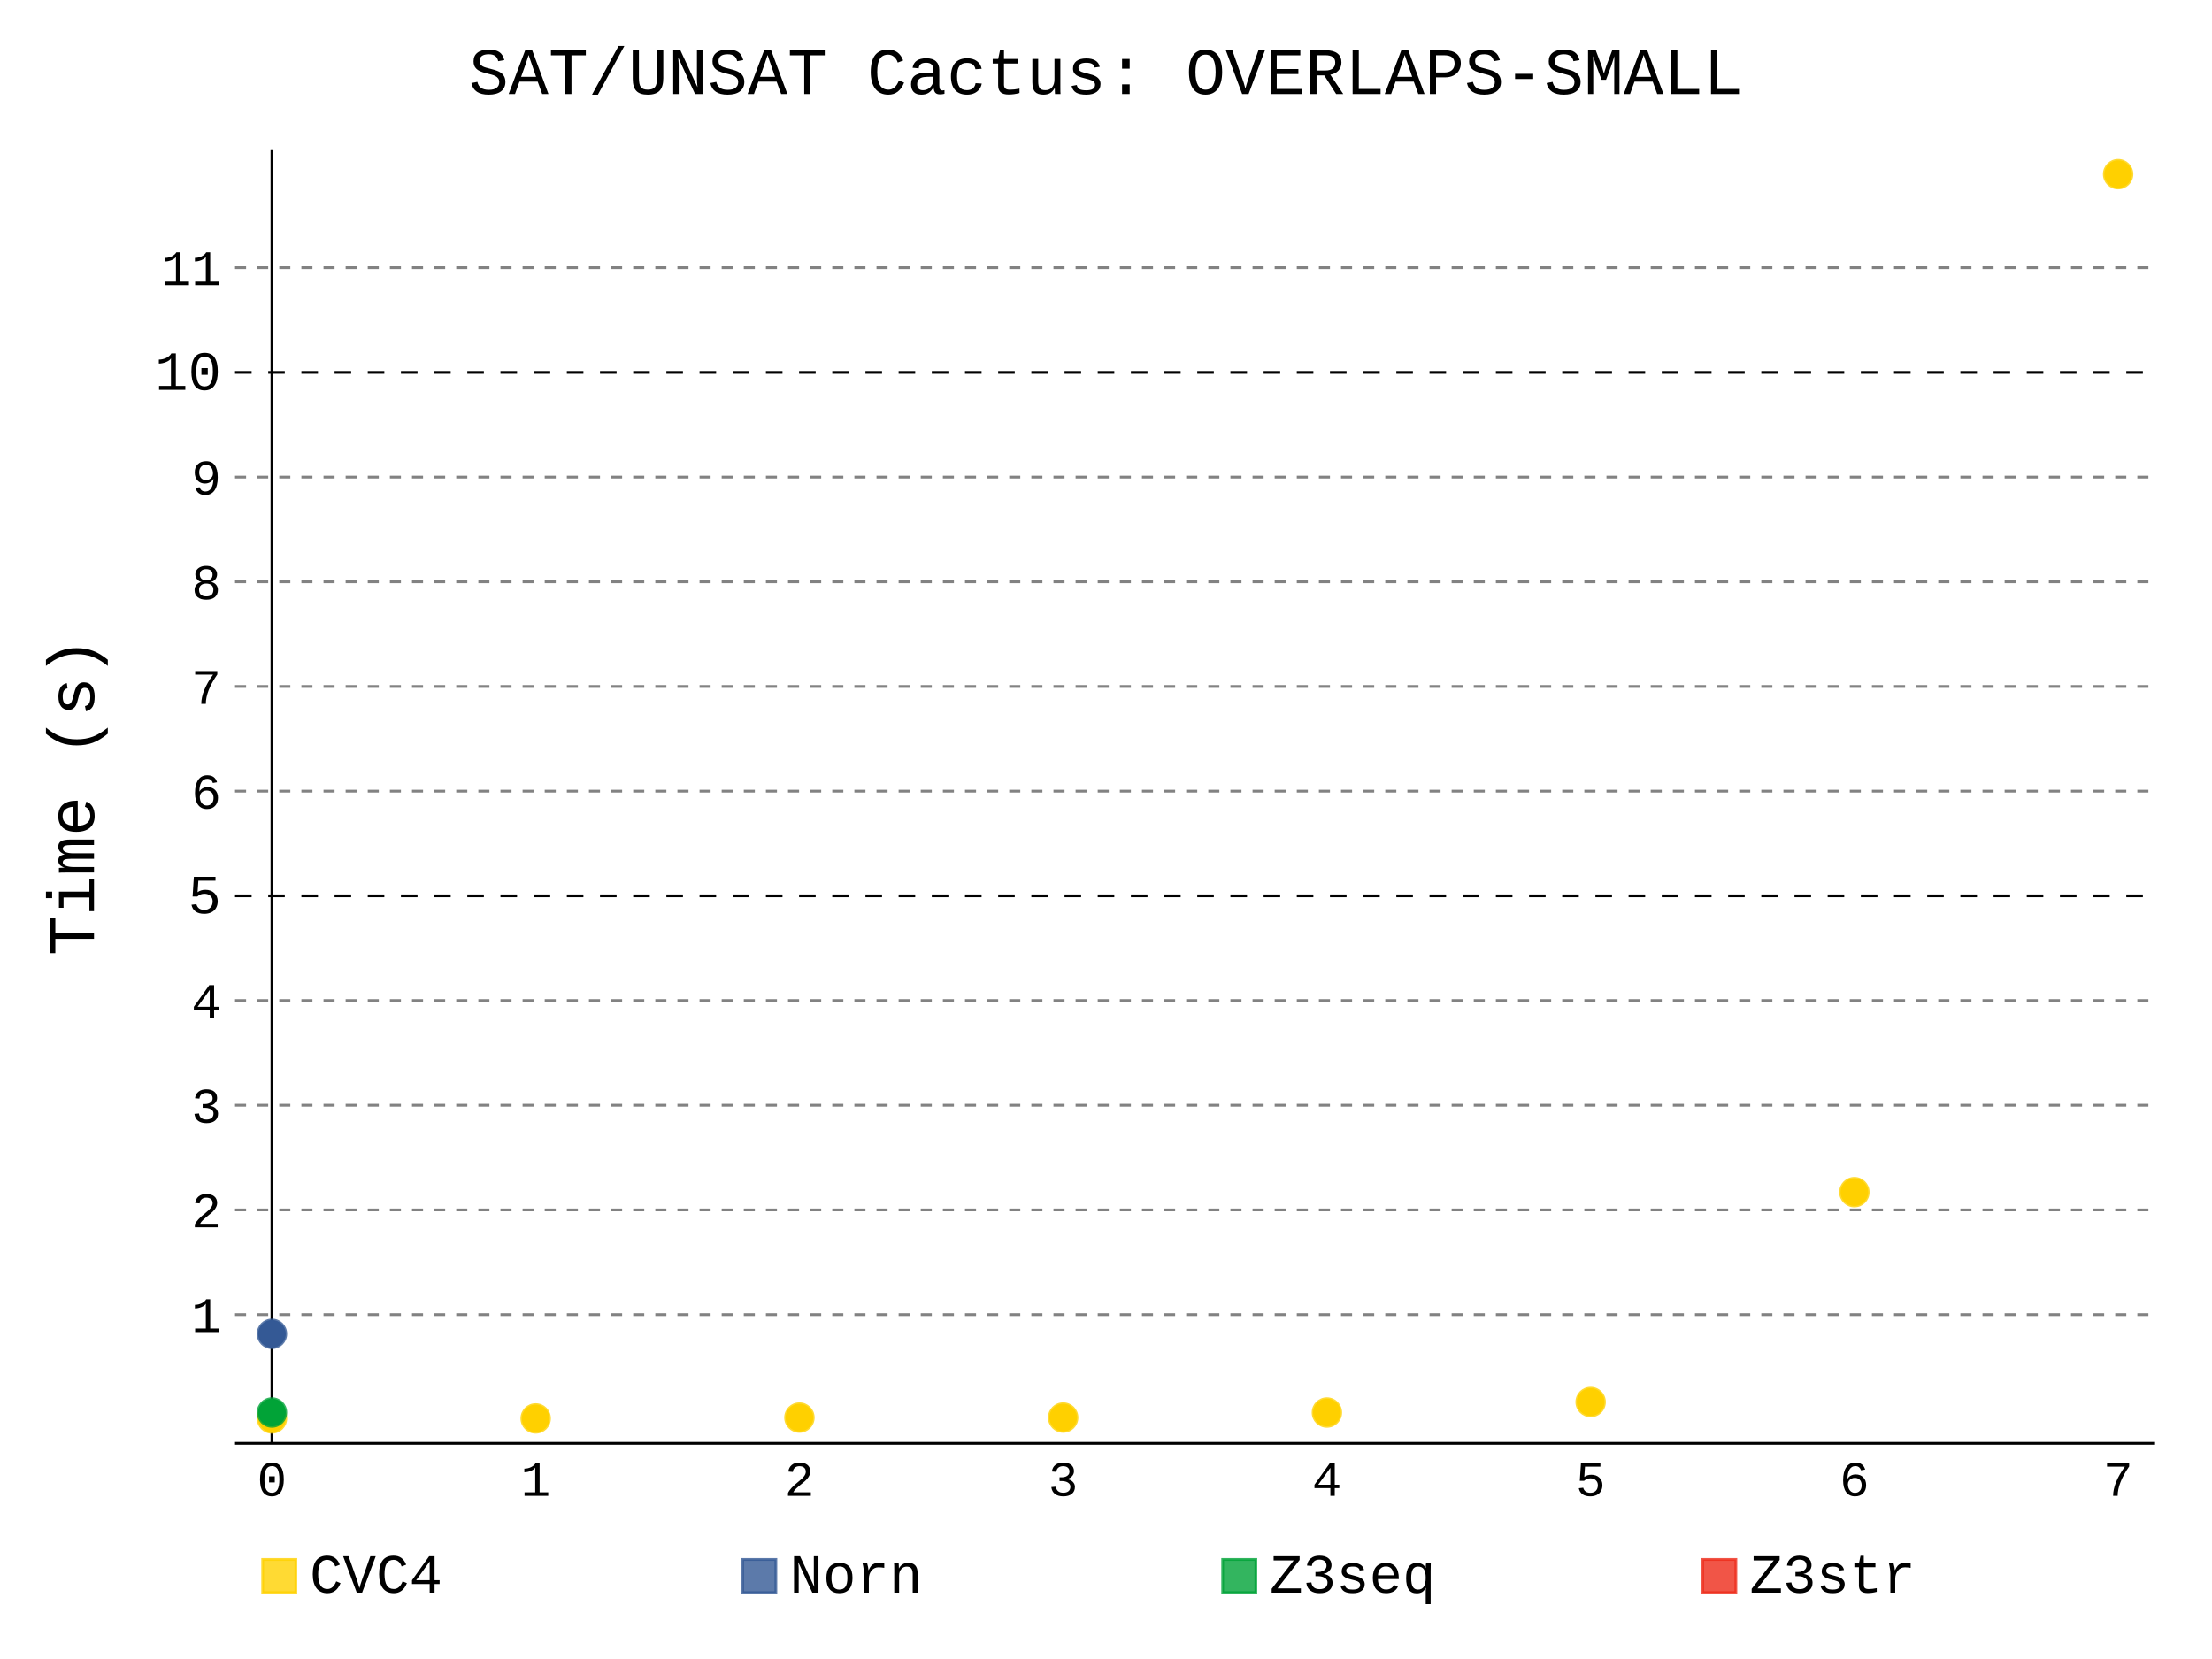
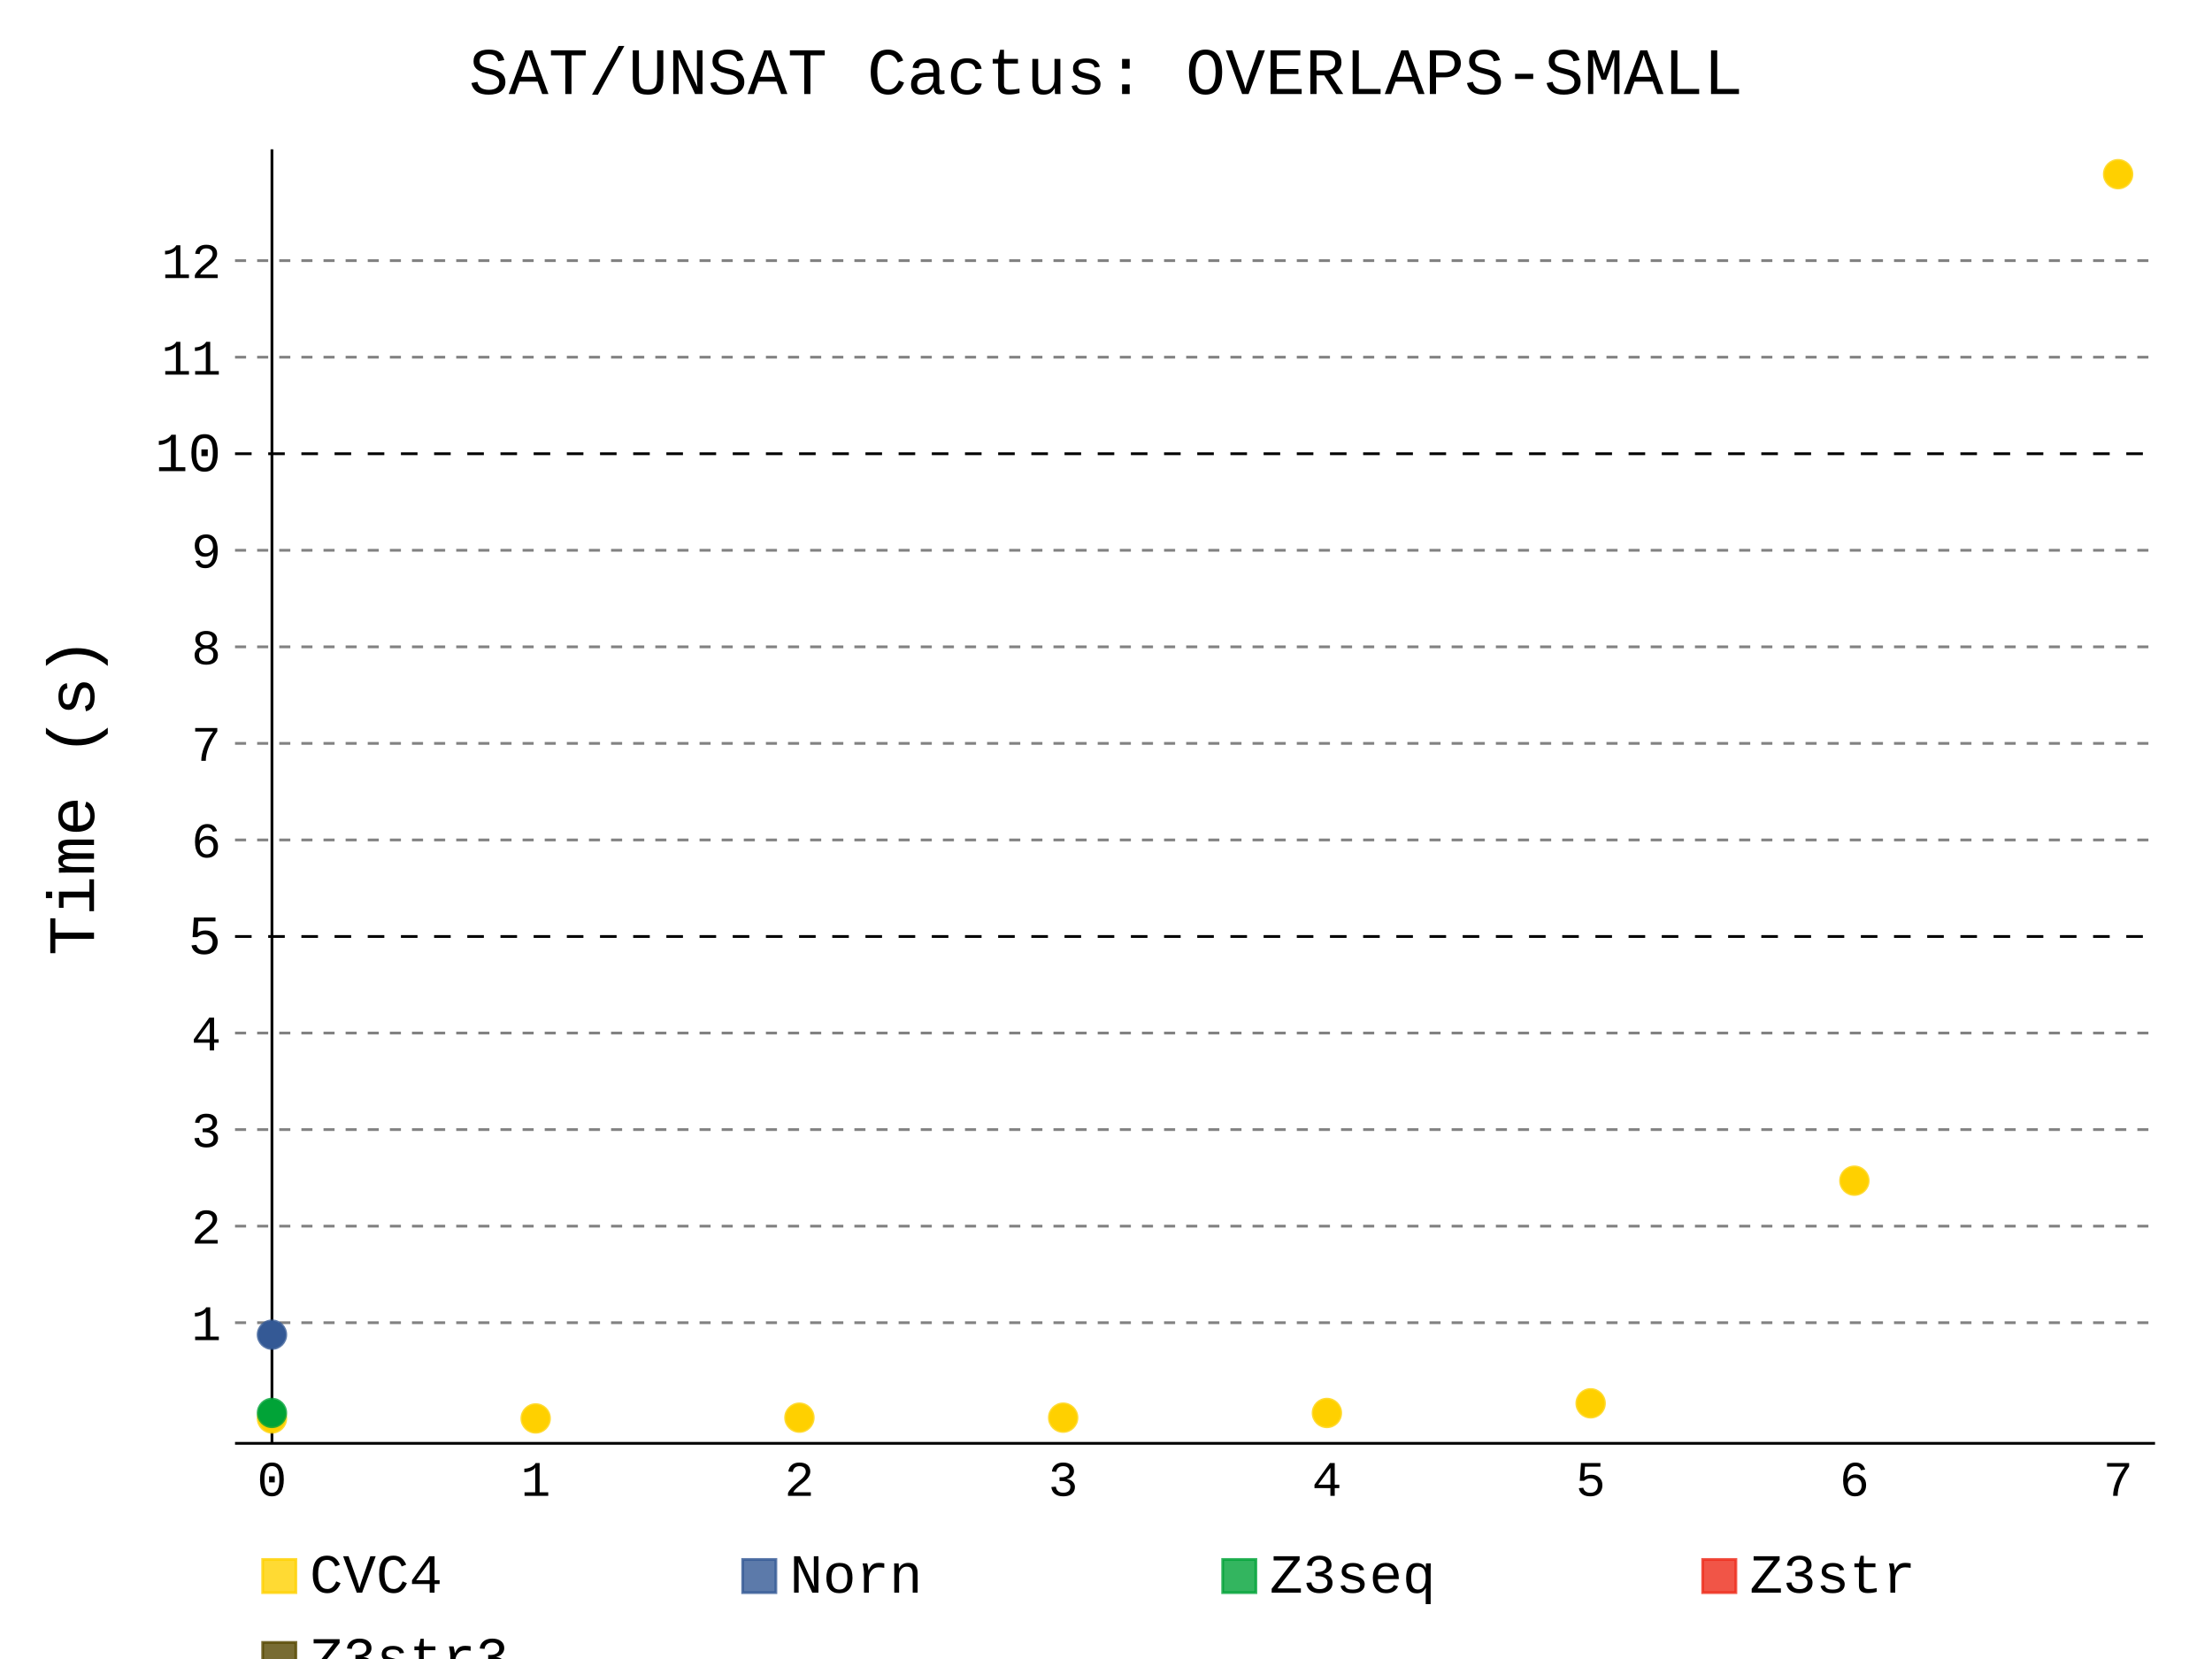
- <svg xmlns="http://www.w3.org/2000/svg" xmlns:xlink="http://www.w3.org/1999/xlink" id="chart-94d62c00-511f-46db-bfa0-b97d959b6288" class="pygal-chart" viewBox="0 0 800 600">
+ <svg xmlns="http://www.w3.org/2000/svg" xmlns:xlink="http://www.w3.org/1999/xlink" id="chart-bf1aa3a0-277c-497f-987a-9ae0cc54f314" class="pygal-chart" viewBox="0 0 800 600">
  <defs>
-     <style type="text/css">#chart-94d62c00-511f-46db-bfa0-b97d959b6288{-webkit-user-select:none;-webkit-font-smoothing:antialiased;font-family:Consolas,"Liberation Mono",Menlo,Courier,monospace}#chart-94d62c00-511f-46db-bfa0-b97d959b6288 .title{font-family:Consolas,"Liberation Mono",Menlo,Courier,monospace;font-size:24px}#chart-94d62c00-511f-46db-bfa0-b97d959b6288 .legends .legend text{font-family:Consolas,"Liberation Mono",Menlo,Courier,monospace;font-size:20px}#chart-94d62c00-511f-46db-bfa0-b97d959b6288 .axis text{font-family:Consolas,"Liberation Mono",Menlo,Courier,monospace;font-size:18px}#chart-94d62c00-511f-46db-bfa0-b97d959b6288 .axis text.major{font-family:Consolas,"Liberation Mono",Menlo,Courier,monospace;font-size:20px}#chart-94d62c00-511f-46db-bfa0-b97d959b6288 .text-overlay text.value{font-family:Consolas,"Liberation Mono",Menlo,Courier,monospace;font-size:22px}#chart-94d62c00-511f-46db-bfa0-b97d959b6288 .text-overlay text.label{font-family:Consolas,"Liberation Mono",Menlo,Courier,monospace;font-size:20px}#chart-94d62c00-511f-46db-bfa0-b97d959b6288 .tooltip{font-family:Consolas,"Liberation Mono",Menlo,Courier,monospace;font-size:20px}#chart-94d62c00-511f-46db-bfa0-b97d959b6288 text.no_data{font-family:Consolas,"Liberation Mono",Menlo,Courier,monospace;font-size:64px}
- #chart-94d62c00-511f-46db-bfa0-b97d959b6288{background-color:#FFFFFF}#chart-94d62c00-511f-46db-bfa0-b97d959b6288 path,#chart-94d62c00-511f-46db-bfa0-b97d959b6288 line,#chart-94d62c00-511f-46db-bfa0-b97d959b6288 rect,#chart-94d62c00-511f-46db-bfa0-b97d959b6288 circle{-webkit-transition:100ms;-moz-transition:100ms;transition:100ms}#chart-94d62c00-511f-46db-bfa0-b97d959b6288 .graph &gt; .background{fill:#FFFFFF}#chart-94d62c00-511f-46db-bfa0-b97d959b6288 .plot &gt; .background{fill:#FFFFFF}#chart-94d62c00-511f-46db-bfa0-b97d959b6288 .graph{fill:#000000}#chart-94d62c00-511f-46db-bfa0-b97d959b6288 text.no_data{fill:#000000}#chart-94d62c00-511f-46db-bfa0-b97d959b6288 .title{fill:#000000}#chart-94d62c00-511f-46db-bfa0-b97d959b6288 .legends .legend text{fill:#000000}#chart-94d62c00-511f-46db-bfa0-b97d959b6288 .legends .legend:hover text{fill:#000000}#chart-94d62c00-511f-46db-bfa0-b97d959b6288 .axis .line{stroke:#000000}#chart-94d62c00-511f-46db-bfa0-b97d959b6288 .axis .guide.line{stroke:#828282}#chart-94d62c00-511f-46db-bfa0-b97d959b6288 .axis .major.line{stroke:#000000}#chart-94d62c00-511f-46db-bfa0-b97d959b6288 .axis text.major{fill:#000000}#chart-94d62c00-511f-46db-bfa0-b97d959b6288 .axis.y .guides:hover .guide.line,#chart-94d62c00-511f-46db-bfa0-b97d959b6288 .line-graph .axis.x .guides:hover .guide.line,#chart-94d62c00-511f-46db-bfa0-b97d959b6288 .stackedline-graph .axis.x .guides:hover .guide.line,#chart-94d62c00-511f-46db-bfa0-b97d959b6288 .xy-graph .axis.x .guides:hover .guide.line{stroke:#000000}#chart-94d62c00-511f-46db-bfa0-b97d959b6288 .axis .guides:hover text{fill:#000000}#chart-94d62c00-511f-46db-bfa0-b97d959b6288 .reactive{fill-opacity:.8;stroke-opacity:.8}#chart-94d62c00-511f-46db-bfa0-b97d959b6288 .ci{stroke:#000000}#chart-94d62c00-511f-46db-bfa0-b97d959b6288 .reactive.active,#chart-94d62c00-511f-46db-bfa0-b97d959b6288 .active .reactive{fill-opacity:.9;stroke-opacity:.9;stroke-width:4}#chart-94d62c00-511f-46db-bfa0-b97d959b6288 .ci .reactive.active{stroke-width:1.5}#chart-94d62c00-511f-46db-bfa0-b97d959b6288 .series text{fill:#000000}#chart-94d62c00-511f-46db-bfa0-b97d959b6288 .tooltip rect{fill:#FFFFFF;stroke:#000000;-webkit-transition:opacity 100ms;-moz-transition:opacity 100ms;transition:opacity 100ms}#chart-94d62c00-511f-46db-bfa0-b97d959b6288 .tooltip .label{fill:#000000}#chart-94d62c00-511f-46db-bfa0-b97d959b6288 .tooltip .label{fill:#000000}#chart-94d62c00-511f-46db-bfa0-b97d959b6288 .tooltip .legend{font-size:.8em;fill:#828282}#chart-94d62c00-511f-46db-bfa0-b97d959b6288 .tooltip .x_label{font-size:.6em;fill:#000000}#chart-94d62c00-511f-46db-bfa0-b97d959b6288 .tooltip .xlink{font-size:.5em;text-decoration:underline}#chart-94d62c00-511f-46db-bfa0-b97d959b6288 .tooltip .value{font-size:1.5em}#chart-94d62c00-511f-46db-bfa0-b97d959b6288 .bound{font-size:.5em}#chart-94d62c00-511f-46db-bfa0-b97d959b6288 .max-value{font-size:.75em;fill:#828282}#chart-94d62c00-511f-46db-bfa0-b97d959b6288 .map-element{fill:#FFFFFF;stroke:#828282 !important}#chart-94d62c00-511f-46db-bfa0-b97d959b6288 .map-element .reactive{fill-opacity:inherit;stroke-opacity:inherit}#chart-94d62c00-511f-46db-bfa0-b97d959b6288 .color-0,#chart-94d62c00-511f-46db-bfa0-b97d959b6288 .color-0 a:visited{stroke:#FFD000;fill:#FFD000}#chart-94d62c00-511f-46db-bfa0-b97d959b6288 .color-1,#chart-94d62c00-511f-46db-bfa0-b97d959b6288 .color-1 a:visited{stroke:#345995;fill:#345995}#chart-94d62c00-511f-46db-bfa0-b97d959b6288 .color-2,#chart-94d62c00-511f-46db-bfa0-b97d959b6288 .color-2 a:visited{stroke:#01A337;fill:#01A337}#chart-94d62c00-511f-46db-bfa0-b97d959b6288 .color-3,#chart-94d62c00-511f-46db-bfa0-b97d959b6288 .color-3 a:visited{stroke:#ED2B1A;fill:#ED2B1A}#chart-94d62c00-511f-46db-bfa0-b97d959b6288 .text-overlay .color-0 text{fill:black}#chart-94d62c00-511f-46db-bfa0-b97d959b6288 .text-overlay .color-1 text{fill:black}#chart-94d62c00-511f-46db-bfa0-b97d959b6288 .text-overlay .color-2 text{fill:black}#chart-94d62c00-511f-46db-bfa0-b97d959b6288 .text-overlay .color-3 text{fill:black}
- #chart-94d62c00-511f-46db-bfa0-b97d959b6288 text.no_data{text-anchor:middle}#chart-94d62c00-511f-46db-bfa0-b97d959b6288 .guide.line{fill:none}#chart-94d62c00-511f-46db-bfa0-b97d959b6288 .centered{text-anchor:middle}#chart-94d62c00-511f-46db-bfa0-b97d959b6288 .title{text-anchor:middle}#chart-94d62c00-511f-46db-bfa0-b97d959b6288 .legends .legend text{fill-opacity:1}#chart-94d62c00-511f-46db-bfa0-b97d959b6288 .axis.x text{text-anchor:middle}#chart-94d62c00-511f-46db-bfa0-b97d959b6288 .axis.x:not(.web) text[transform]{text-anchor:start}#chart-94d62c00-511f-46db-bfa0-b97d959b6288 .axis.x:not(.web) text[transform].backwards{text-anchor:end}#chart-94d62c00-511f-46db-bfa0-b97d959b6288 .axis.y text{text-anchor:end}#chart-94d62c00-511f-46db-bfa0-b97d959b6288 .axis.y text[transform].backwards{text-anchor:start}#chart-94d62c00-511f-46db-bfa0-b97d959b6288 .axis.y2 text{text-anchor:start}#chart-94d62c00-511f-46db-bfa0-b97d959b6288 .axis.y2 text[transform].backwards{text-anchor:end}#chart-94d62c00-511f-46db-bfa0-b97d959b6288 .axis .guide.line{stroke-dasharray:4,4}#chart-94d62c00-511f-46db-bfa0-b97d959b6288 .axis .major.guide.line{stroke-dasharray:6,6}#chart-94d62c00-511f-46db-bfa0-b97d959b6288 .horizontal .axis.y .guide.line,#chart-94d62c00-511f-46db-bfa0-b97d959b6288 .horizontal .axis.y2 .guide.line,#chart-94d62c00-511f-46db-bfa0-b97d959b6288 .vertical .axis.x .guide.line{opacity:0}#chart-94d62c00-511f-46db-bfa0-b97d959b6288 .horizontal .axis.always_show .guide.line,#chart-94d62c00-511f-46db-bfa0-b97d959b6288 .vertical .axis.always_show .guide.line{opacity:1 !important}#chart-94d62c00-511f-46db-bfa0-b97d959b6288 .axis.y .guides:hover .guide.line,#chart-94d62c00-511f-46db-bfa0-b97d959b6288 .axis.y2 .guides:hover .guide.line,#chart-94d62c00-511f-46db-bfa0-b97d959b6288 .axis.x .guides:hover .guide.line{opacity:1}#chart-94d62c00-511f-46db-bfa0-b97d959b6288 .axis .guides:hover text{opacity:1}#chart-94d62c00-511f-46db-bfa0-b97d959b6288 .nofill{fill:none}#chart-94d62c00-511f-46db-bfa0-b97d959b6288 .subtle-fill{fill-opacity:.2}#chart-94d62c00-511f-46db-bfa0-b97d959b6288 .dot{stroke-width:1px;fill-opacity:1}#chart-94d62c00-511f-46db-bfa0-b97d959b6288 .dot.active{stroke-width:5px}#chart-94d62c00-511f-46db-bfa0-b97d959b6288 .dot.negative{fill:transparent}#chart-94d62c00-511f-46db-bfa0-b97d959b6288 text,#chart-94d62c00-511f-46db-bfa0-b97d959b6288 tspan{stroke:none !important}#chart-94d62c00-511f-46db-bfa0-b97d959b6288 .series text.active{opacity:1}#chart-94d62c00-511f-46db-bfa0-b97d959b6288 .tooltip rect{fill-opacity:.95;stroke-width:.5}#chart-94d62c00-511f-46db-bfa0-b97d959b6288 .tooltip text{fill-opacity:1}#chart-94d62c00-511f-46db-bfa0-b97d959b6288 .showable{visibility:hidden}#chart-94d62c00-511f-46db-bfa0-b97d959b6288 .showable.shown{visibility:visible}#chart-94d62c00-511f-46db-bfa0-b97d959b6288 .gauge-background{fill:rgba(229,229,229,1);stroke:none}#chart-94d62c00-511f-46db-bfa0-b97d959b6288 .bg-lines{stroke:#FFFFFF;stroke-width:2px}</style>
+     <style type="text/css">#chart-bf1aa3a0-277c-497f-987a-9ae0cc54f314{-webkit-user-select:none;-webkit-font-smoothing:antialiased;font-family:Consolas,"Liberation Mono",Menlo,Courier,monospace}#chart-bf1aa3a0-277c-497f-987a-9ae0cc54f314 .title{font-family:Consolas,"Liberation Mono",Menlo,Courier,monospace;font-size:24px}#chart-bf1aa3a0-277c-497f-987a-9ae0cc54f314 .legends .legend text{font-family:Consolas,"Liberation Mono",Menlo,Courier,monospace;font-size:20px}#chart-bf1aa3a0-277c-497f-987a-9ae0cc54f314 .axis text{font-family:Consolas,"Liberation Mono",Menlo,Courier,monospace;font-size:18px}#chart-bf1aa3a0-277c-497f-987a-9ae0cc54f314 .axis text.major{font-family:Consolas,"Liberation Mono",Menlo,Courier,monospace;font-size:20px}#chart-bf1aa3a0-277c-497f-987a-9ae0cc54f314 .text-overlay text.value{font-family:Consolas,"Liberation Mono",Menlo,Courier,monospace;font-size:22px}#chart-bf1aa3a0-277c-497f-987a-9ae0cc54f314 .text-overlay text.label{font-family:Consolas,"Liberation Mono",Menlo,Courier,monospace;font-size:20px}#chart-bf1aa3a0-277c-497f-987a-9ae0cc54f314 .tooltip{font-family:Consolas,"Liberation Mono",Menlo,Courier,monospace;font-size:20px}#chart-bf1aa3a0-277c-497f-987a-9ae0cc54f314 text.no_data{font-family:Consolas,"Liberation Mono",Menlo,Courier,monospace;font-size:64px}
+ #chart-bf1aa3a0-277c-497f-987a-9ae0cc54f314{background-color:#FFFFFF}#chart-bf1aa3a0-277c-497f-987a-9ae0cc54f314 path,#chart-bf1aa3a0-277c-497f-987a-9ae0cc54f314 line,#chart-bf1aa3a0-277c-497f-987a-9ae0cc54f314 rect,#chart-bf1aa3a0-277c-497f-987a-9ae0cc54f314 circle{-webkit-transition:100ms;-moz-transition:100ms;transition:100ms}#chart-bf1aa3a0-277c-497f-987a-9ae0cc54f314 .graph &gt; .background{fill:#FFFFFF}#chart-bf1aa3a0-277c-497f-987a-9ae0cc54f314 .plot &gt; .background{fill:#FFFFFF}#chart-bf1aa3a0-277c-497f-987a-9ae0cc54f314 .graph{fill:#000000}#chart-bf1aa3a0-277c-497f-987a-9ae0cc54f314 text.no_data{fill:#000000}#chart-bf1aa3a0-277c-497f-987a-9ae0cc54f314 .title{fill:#000000}#chart-bf1aa3a0-277c-497f-987a-9ae0cc54f314 .legends .legend text{fill:#000000}#chart-bf1aa3a0-277c-497f-987a-9ae0cc54f314 .legends .legend:hover text{fill:#000000}#chart-bf1aa3a0-277c-497f-987a-9ae0cc54f314 .axis .line{stroke:#000000}#chart-bf1aa3a0-277c-497f-987a-9ae0cc54f314 .axis .guide.line{stroke:#828282}#chart-bf1aa3a0-277c-497f-987a-9ae0cc54f314 .axis .major.line{stroke:#000000}#chart-bf1aa3a0-277c-497f-987a-9ae0cc54f314 .axis text.major{fill:#000000}#chart-bf1aa3a0-277c-497f-987a-9ae0cc54f314 .axis.y .guides:hover .guide.line,#chart-bf1aa3a0-277c-497f-987a-9ae0cc54f314 .line-graph .axis.x .guides:hover .guide.line,#chart-bf1aa3a0-277c-497f-987a-9ae0cc54f314 .stackedline-graph .axis.x .guides:hover .guide.line,#chart-bf1aa3a0-277c-497f-987a-9ae0cc54f314 .xy-graph .axis.x .guides:hover .guide.line{stroke:#000000}#chart-bf1aa3a0-277c-497f-987a-9ae0cc54f314 .axis .guides:hover text{fill:#000000}#chart-bf1aa3a0-277c-497f-987a-9ae0cc54f314 .reactive{fill-opacity:.8;stroke-opacity:.8}#chart-bf1aa3a0-277c-497f-987a-9ae0cc54f314 .ci{stroke:#000000}#chart-bf1aa3a0-277c-497f-987a-9ae0cc54f314 .reactive.active,#chart-bf1aa3a0-277c-497f-987a-9ae0cc54f314 .active .reactive{fill-opacity:.9;stroke-opacity:.9;stroke-width:4}#chart-bf1aa3a0-277c-497f-987a-9ae0cc54f314 .ci .reactive.active{stroke-width:1.5}#chart-bf1aa3a0-277c-497f-987a-9ae0cc54f314 .series text{fill:#000000}#chart-bf1aa3a0-277c-497f-987a-9ae0cc54f314 .tooltip rect{fill:#FFFFFF;stroke:#000000;-webkit-transition:opacity 100ms;-moz-transition:opacity 100ms;transition:opacity 100ms}#chart-bf1aa3a0-277c-497f-987a-9ae0cc54f314 .tooltip .label{fill:#000000}#chart-bf1aa3a0-277c-497f-987a-9ae0cc54f314 .tooltip .label{fill:#000000}#chart-bf1aa3a0-277c-497f-987a-9ae0cc54f314 .tooltip .legend{font-size:.8em;fill:#828282}#chart-bf1aa3a0-277c-497f-987a-9ae0cc54f314 .tooltip .x_label{font-size:.6em;fill:#000000}#chart-bf1aa3a0-277c-497f-987a-9ae0cc54f314 .tooltip .xlink{font-size:.5em;text-decoration:underline}#chart-bf1aa3a0-277c-497f-987a-9ae0cc54f314 .tooltip .value{font-size:1.5em}#chart-bf1aa3a0-277c-497f-987a-9ae0cc54f314 .bound{font-size:.5em}#chart-bf1aa3a0-277c-497f-987a-9ae0cc54f314 .max-value{font-size:.75em;fill:#828282}#chart-bf1aa3a0-277c-497f-987a-9ae0cc54f314 .map-element{fill:#FFFFFF;stroke:#828282 !important}#chart-bf1aa3a0-277c-497f-987a-9ae0cc54f314 .map-element .reactive{fill-opacity:inherit;stroke-opacity:inherit}#chart-bf1aa3a0-277c-497f-987a-9ae0cc54f314 .color-0,#chart-bf1aa3a0-277c-497f-987a-9ae0cc54f314 .color-0 a:visited{stroke:#ffd000;fill:#ffd000}#chart-bf1aa3a0-277c-497f-987a-9ae0cc54f314 .color-1,#chart-bf1aa3a0-277c-497f-987a-9ae0cc54f314 .color-1 a:visited{stroke:#345995;fill:#345995}#chart-bf1aa3a0-277c-497f-987a-9ae0cc54f314 .color-2,#chart-bf1aa3a0-277c-497f-987a-9ae0cc54f314 .color-2 a:visited{stroke:#01a337;fill:#01a337}#chart-bf1aa3a0-277c-497f-987a-9ae0cc54f314 .color-3,#chart-bf1aa3a0-277c-497f-987a-9ae0cc54f314 .color-3 a:visited{stroke:#ed2b1a;fill:#ed2b1a}#chart-bf1aa3a0-277c-497f-987a-9ae0cc54f314 .color-4,#chart-bf1aa3a0-277c-497f-987a-9ae0cc54f314 .color-4 a:visited{stroke:#574700;fill:#574700}#chart-bf1aa3a0-277c-497f-987a-9ae0cc54f314 .text-overlay .color-0 text{fill:black}#chart-bf1aa3a0-277c-497f-987a-9ae0cc54f314 .text-overlay .color-1 text{fill:black}#chart-bf1aa3a0-277c-497f-987a-9ae0cc54f314 .text-overlay .color-2 text{fill:black}#chart-bf1aa3a0-277c-497f-987a-9ae0cc54f314 .text-overlay .color-3 text{fill:black}#chart-bf1aa3a0-277c-497f-987a-9ae0cc54f314 .text-overlay .color-4 text{fill:white}
+ #chart-bf1aa3a0-277c-497f-987a-9ae0cc54f314 text.no_data{text-anchor:middle}#chart-bf1aa3a0-277c-497f-987a-9ae0cc54f314 .guide.line{fill:none}#chart-bf1aa3a0-277c-497f-987a-9ae0cc54f314 .centered{text-anchor:middle}#chart-bf1aa3a0-277c-497f-987a-9ae0cc54f314 .title{text-anchor:middle}#chart-bf1aa3a0-277c-497f-987a-9ae0cc54f314 .legends .legend text{fill-opacity:1}#chart-bf1aa3a0-277c-497f-987a-9ae0cc54f314 .axis.x text{text-anchor:middle}#chart-bf1aa3a0-277c-497f-987a-9ae0cc54f314 .axis.x:not(.web) text[transform]{text-anchor:start}#chart-bf1aa3a0-277c-497f-987a-9ae0cc54f314 .axis.x:not(.web) text[transform].backwards{text-anchor:end}#chart-bf1aa3a0-277c-497f-987a-9ae0cc54f314 .axis.y text{text-anchor:end}#chart-bf1aa3a0-277c-497f-987a-9ae0cc54f314 .axis.y text[transform].backwards{text-anchor:start}#chart-bf1aa3a0-277c-497f-987a-9ae0cc54f314 .axis.y2 text{text-anchor:start}#chart-bf1aa3a0-277c-497f-987a-9ae0cc54f314 .axis.y2 text[transform].backwards{text-anchor:end}#chart-bf1aa3a0-277c-497f-987a-9ae0cc54f314 .axis .guide.line{stroke-dasharray:4,4}#chart-bf1aa3a0-277c-497f-987a-9ae0cc54f314 .axis .major.guide.line{stroke-dasharray:6,6}#chart-bf1aa3a0-277c-497f-987a-9ae0cc54f314 .horizontal .axis.y .guide.line,#chart-bf1aa3a0-277c-497f-987a-9ae0cc54f314 .horizontal .axis.y2 .guide.line,#chart-bf1aa3a0-277c-497f-987a-9ae0cc54f314 .vertical .axis.x .guide.line{opacity:0}#chart-bf1aa3a0-277c-497f-987a-9ae0cc54f314 .horizontal .axis.always_show .guide.line,#chart-bf1aa3a0-277c-497f-987a-9ae0cc54f314 .vertical .axis.always_show .guide.line{opacity:1 !important}#chart-bf1aa3a0-277c-497f-987a-9ae0cc54f314 .axis.y .guides:hover .guide.line,#chart-bf1aa3a0-277c-497f-987a-9ae0cc54f314 .axis.y2 .guides:hover .guide.line,#chart-bf1aa3a0-277c-497f-987a-9ae0cc54f314 .axis.x .guides:hover .guide.line{opacity:1}#chart-bf1aa3a0-277c-497f-987a-9ae0cc54f314 .axis .guides:hover text{opacity:1}#chart-bf1aa3a0-277c-497f-987a-9ae0cc54f314 .nofill{fill:none}#chart-bf1aa3a0-277c-497f-987a-9ae0cc54f314 .subtle-fill{fill-opacity:.2}#chart-bf1aa3a0-277c-497f-987a-9ae0cc54f314 .dot{stroke-width:1px;fill-opacity:1}#chart-bf1aa3a0-277c-497f-987a-9ae0cc54f314 .dot.active{stroke-width:5px}#chart-bf1aa3a0-277c-497f-987a-9ae0cc54f314 .dot.negative{fill:transparent}#chart-bf1aa3a0-277c-497f-987a-9ae0cc54f314 text,#chart-bf1aa3a0-277c-497f-987a-9ae0cc54f314 tspan{stroke:none !important}#chart-bf1aa3a0-277c-497f-987a-9ae0cc54f314 .series text.active{opacity:1}#chart-bf1aa3a0-277c-497f-987a-9ae0cc54f314 .tooltip rect{fill-opacity:.95;stroke-width:.5}#chart-bf1aa3a0-277c-497f-987a-9ae0cc54f314 .tooltip text{fill-opacity:1}#chart-bf1aa3a0-277c-497f-987a-9ae0cc54f314 .showable{visibility:hidden}#chart-bf1aa3a0-277c-497f-987a-9ae0cc54f314 .showable.shown{visibility:visible}#chart-bf1aa3a0-277c-497f-987a-9ae0cc54f314 .gauge-background{fill:rgba(229,229,229,1);stroke:none}#chart-bf1aa3a0-277c-497f-987a-9ae0cc54f314 .bg-lines{stroke:#FFFFFF;stroke-width:2px}</style>
  </defs>
  <g class="graph xy-graph vertical">
    <rect class="background" height="600" width="800" x="0" y="0" />
    <g class="plot" transform="translate(85, 54)">
      <rect class="background" height="468.0" width="694.4" x="0" y="0" />
      <g class="axis y always_show">
        <path class="line" d="M0 468 h694.4" />
        <g class="guides">
-           <path class="guide line" d="M0 421.444 h694.4" />
-           <text class="" x="-5" y="427.744">1</text>
-         </g>
-         <g class="guides">
-           <path class="guide line" d="M0 383.582 h694.4" />
-           <text class="" x="-5" y="389.882">2</text>
-         </g>
-         <g class="guides">
-           <path class="guide line" d="M0 345.719 h694.4" />
-           <text class="" x="-5" y="352.019">3</text>
-         </g>
-         <g class="guides">
-           <path class="guide line" d="M0 307.857 h694.4" />
-           <text class="" x="-5" y="314.157">4</text>
-         </g>
-         <g class="guides">
-           <path class="major guide line" d="M0 269.995 h694.4" />
-           <text class="major" x="-5" y="276.295">5</text>
-         </g>
-         <g class="guides">
-           <path class="guide line" d="M0 232.132 h694.4" />
-           <text class="" x="-5" y="238.432">6</text>
-         </g>
-         <g class="guides">
-           <path class="guide line" d="M0 194.27 h694.4" />
-           <text class="" x="-5" y="200.57">7</text>
-         </g>
-         <g class="guides">
-           <path class="guide line" d="M0 156.407 h694.4" />
-           <text class="" x="-5" y="162.707">8</text>
-         </g>
-         <g class="guides">
-           <path class="guide line" d="M0 118.545 h694.4" />
-           <text class="" x="-5" y="124.845">9</text>
-         </g>
-         <g class="guides">
-           <path class="major guide line" d="M0 80.683 h694.4" />
-           <text class="major" x="-5" y="86.983">10</text>
-         </g>
-         <g class="guides">
-           <path class="guide line" d="M0 42.82 h694.4" />
-           <text class="" x="-5" y="49.12">11</text>
+           <path class="guide line" d="M0 424.37 h694.4" />
+           <text class="" x="-5" y="430.67">1</text>
+         </g>
+         <g class="guides">
+           <path class="guide line" d="M0 389.451 h694.4" />
+           <text class="" x="-5" y="395.751">2</text>
+         </g>
+         <g class="guides">
+           <path class="guide line" d="M0 354.532 h694.4" />
+           <text class="" x="-5" y="360.832">3</text>
+         </g>
+         <g class="guides">
+           <path class="guide line" d="M0 319.613 h694.4" />
+           <text class="" x="-5" y="325.913">4</text>
+         </g>
+         <g class="guides">
+           <path class="major guide line" d="M0 284.694 h694.4" />
+           <text class="major" x="-5" y="290.994">5</text>
+         </g>
+         <g class="guides">
+           <path class="guide line" d="M0 249.775 h694.4" />
+           <text class="" x="-5" y="256.075">6</text>
+         </g>
+         <g class="guides">
+           <path class="guide line" d="M0 214.856 h694.4" />
+           <text class="" x="-5" y="221.156">7</text>
+         </g>
+         <g class="guides">
+           <path class="guide line" d="M0 179.937 h694.4" />
+           <text class="" x="-5" y="186.237">8</text>
+         </g>
+         <g class="guides">
+           <path class="guide line" d="M0 145.018 h694.4" />
+           <text class="" x="-5" y="151.318">9</text>
+         </g>
+         <g class="guides">
+           <path class="major guide line" d="M0 110.099 h694.4" />
+           <text class="major" x="-5" y="116.399">10</text>
+         </g>
+         <g class="guides">
+           <path class="guide line" d="M0 75.181 h694.4" />
+           <text class="" x="-5" y="81.481">11</text>
+         </g>
+         <g class="guides">
+           <path class="guide line" d="M0 40.262 h694.4" />
+           <text class="" x="-5" y="46.562">12</text>
        </g>
      </g>
      <g class="axis x">
        <g class="guides">
          <path class="axis line" d="M13.354 0 v468" />
          <text class="" x="13.354" y="487.0">0</text>
        </g>
        <g class="guides">
          <path class="guide line" d="M108.738 0 v468" />
          <text class="" x="108.738" y="487.0">1</text>
        </g>
        <g class="guides">
          <path class="guide line" d="M204.123 0 v468" />
          <text class="" x="204.123" y="487.0">2</text>
        </g>
        <g class="guides">
          <path class="guide line" d="M299.508 0 v468" />
          <text class="" x="299.508" y="487.0">3</text>
        </g>
        <g class="guides">
          <path class="guide line" d="M394.892 0 v468" />
          <text class="" x="394.892" y="487.0">4</text>
        </g>
        <g class="guides">
          <path class="guide line" d="M490.277 0 v468" />
          <text class="" x="490.277" y="487.0">5</text>
        </g>
        <g class="guides">
          <path class="guide line" d="M585.662 0 v468" />
          <text class="" x="585.662" y="487.0">6</text>
        </g>
        <g class="guides">
          <path class="guide line" d="M681.046 0 v468" />
          <text class="" x="681.046" y="487.0">7</text>
        </g>
      </g>
      <g class="series serie-0 color-0" />
      <g class="series serie-1 color-1" />
      <g class="series serie-2 color-2" />
      <g class="series serie-3 color-3" />
+       <g class="series serie-4 color-4" />
    </g>
    <g class="titles">
      <text class="title plot_title" x="400.0" y="34">SAT/UNSAT Cactus: OVERLAPS-SMALL</text>
      <text class="title" x="0" y="322.0" transform="rotate(-90 0 288)">Time (s)</text>
    </g>
    <g class="plot overlay" transform="translate(85, 54)">
      <g class="series serie-0 color-0">
        <g class="dots">
+           <a target="_blank" xlink:href="../problems/overlaps-small/overlaps-small-00002.smt25">
+             <circle class="dot reactive tooltip-trigger" cx="13.354" cy="459.0" r="5" />
+           </a>
+         </g>
+         <g class="dots">
          <a target="_blank" xlink:href="../problems/overlaps-small/overlaps-small-00001.smt25">
-             <circle class="dot reactive tooltip-trigger" cx="13.354" cy="459.0" r="5" />
-           </a>
-         </g>
-         <g class="dots">
-           <a target="_blank" xlink:href="../problems/overlaps-small/overlaps-small-00002.smt25">
-             <circle class="dot reactive tooltip-trigger" cx="108.738" cy="459" r="5" />
+             <circle class="dot reactive tooltip-trigger" cx="108.738" cy="458.997" r="5" />
+           </a>
+         </g>
+         <g class="dots">
+           <a target="_blank" xlink:href="../problems/overlaps-small/overlaps-small-00003.smt25">
+             <circle class="dot reactive tooltip-trigger" cx="204.123" cy="458.72" r="5" />
          </a>
        </g>
        <g class="dots">
          <a target="_blank" xlink:href="../problems/overlaps-small/overlaps-small-00030.smt25">
-             <circle class="dot reactive tooltip-trigger" cx="204.123" cy="458.695" r="5" />
-           </a>
-         </g>
-         <g class="dots">
-           <a target="_blank" xlink:href="../problems/overlaps-small/overlaps-small-00003.smt25">
-             <circle class="dot reactive tooltip-trigger" cx="299.508" cy="458.684" r="5" />
+             <circle class="dot reactive tooltip-trigger" cx="299.508" cy="458.717" r="5" />
          </a>
        </g>
        <g class="dots">
          <a target="_blank" xlink:href="../problems/overlaps-small/overlaps-small-00004.smt25">
-             <circle class="dot reactive tooltip-trigger" cx="394.892" cy="456.865" r="5" />
+             <circle class="dot reactive tooltip-trigger" cx="394.892" cy="457.022" r="5" />
          </a>
        </g>
        <g class="dots">
          <a target="_blank" xlink:href="../problems/overlaps-small/overlaps-small-00005.smt25">
-             <circle class="dot reactive tooltip-trigger" cx="490.277" cy="453.064" r="5" />
+             <circle class="dot reactive tooltip-trigger" cx="490.277" cy="453.528" r="5" />
          </a>
        </g>
        <g class="dots">
          <a target="_blank" xlink:href="../problems/overlaps-small/overlaps-small-00007.smt25">
-             <circle class="dot reactive tooltip-trigger" cx="585.662" cy="377.153" r="5" />
+             <circle class="dot reactive tooltip-trigger" cx="585.662" cy="373.012" r="5" />
          </a>
        </g>
        <g class="dots">
          <a target="_blank" xlink:href="../problems/overlaps-small/overlaps-small-00008.smt25">
-             <circle class="dot reactive tooltip-trigger" cx="681.046" cy="9.0" r="5" />
+             <circle class="dot reactive tooltip-trigger" cx="681.046" cy="9" r="5" />
          </a>
        </g>
      </g>
      <g class="series serie-1 color-1">
        <g class="dots">
          <a target="_blank" xlink:href="../problems/overlaps-small/overlaps-small-00030.smt25">
-             <circle class="dot reactive tooltip-trigger" cx="13.354" cy="428.398" r="5" />
+             <circle class="dot reactive tooltip-trigger" cx="13.354" cy="428.708" r="5" />
          </a>
        </g>
      </g>
      <g class="series serie-2 color-2">
        <g class="dots">
          <a target="_blank" xlink:href="../problems/overlaps-small/overlaps-small-00001.smt25">
-             <circle class="dot reactive tooltip-trigger" cx="13.354" cy="456.853" r="5" />
+             <circle class="dot reactive tooltip-trigger" cx="13.354" cy="457.007" r="5" />
          </a>
        </g>
      </g>
      <g class="series serie-3 color-3" />
+       <g class="series serie-4 color-4" />
    </g>
    <g class="plot text-overlay" transform="translate(85, 54)">
      <g class="series serie-0 color-0" />
      <g class="series serie-1 color-1" />
      <g class="series serie-2 color-2" />
      <g class="series serie-3 color-3" />
+       <g class="series serie-4 color-4" />
    </g>
    <g class="plot tooltip-overlay" transform="translate(85, 54)">
      <g class="tooltip" style="opacity: 0" transform="translate(0 0)">
        <rect class="tooltip-box" height="0" rx="10" ry="10" width="0" />
        <g class="text" />
      </g>
    </g>
    <g class="legends" transform="translate(95, 560)">
      <g class="legend reactive activate-serie" id="activate-serie-0">
        <rect class="color-0 reactive" height="12" width="12" x="0.0" y="4.0" />
        <text x="17.0" y="16.0">CVC4</text>
      </g>
      <g class="legend reactive activate-serie" id="activate-serie-1">
        <rect class="color-1 reactive" height="12" width="12" x="173.6" y="4.0" />
        <text x="190.6" y="16.0">Norn</text>
      </g>
      <g class="legend reactive activate-serie" id="activate-serie-2">
        <rect class="color-2 reactive" height="12" width="12" x="347.2" y="4.0" />
        <text x="364.2" y="16.0">Z3seq</text>
      </g>
      <g class="legend reactive activate-serie" id="activate-serie-3">
        <rect class="color-3 reactive" height="12" width="12" x="520.8" y="4.0" />
        <text x="537.8" y="16.0">Z3str</text>
      </g>
+       <g class="legend reactive activate-serie" id="activate-serie-4">
+         <rect class="color-4 reactive" height="12" width="12" x="0.0" y="34.0" />
+         <text x="17.0" y="46.0">Z3str3</text>
+       </g>
    </g>
  </g>
</svg>
